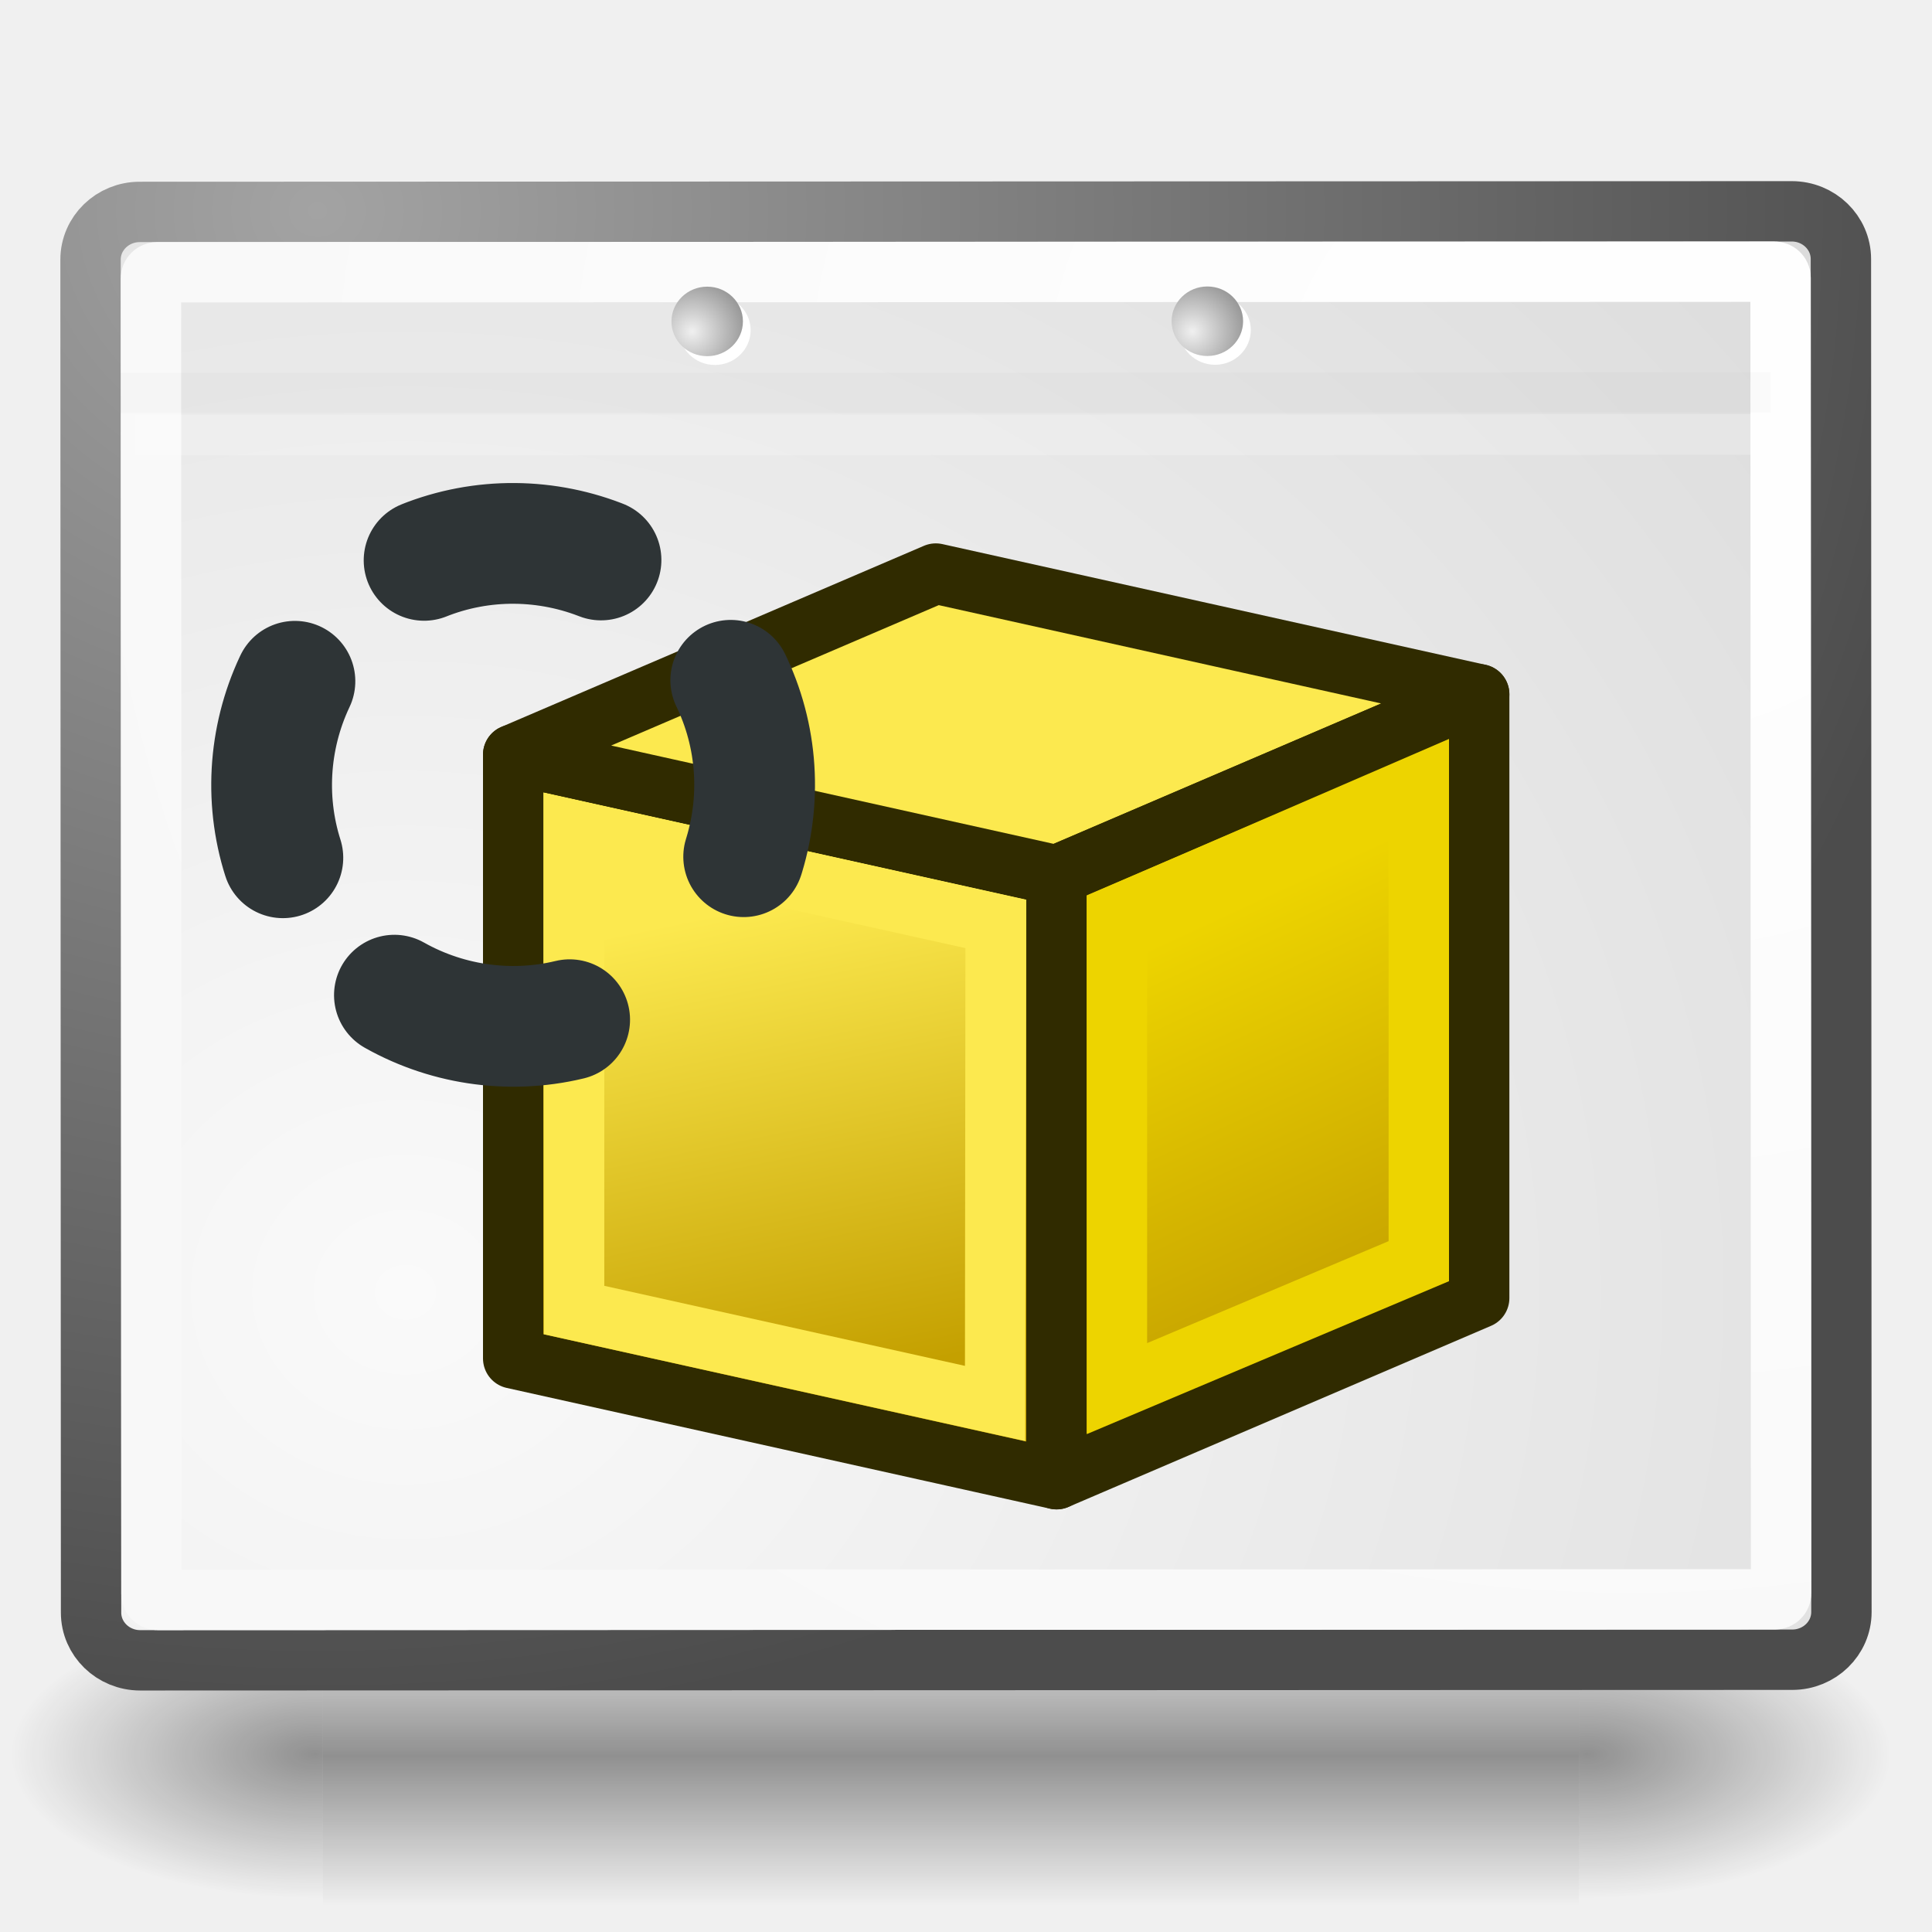
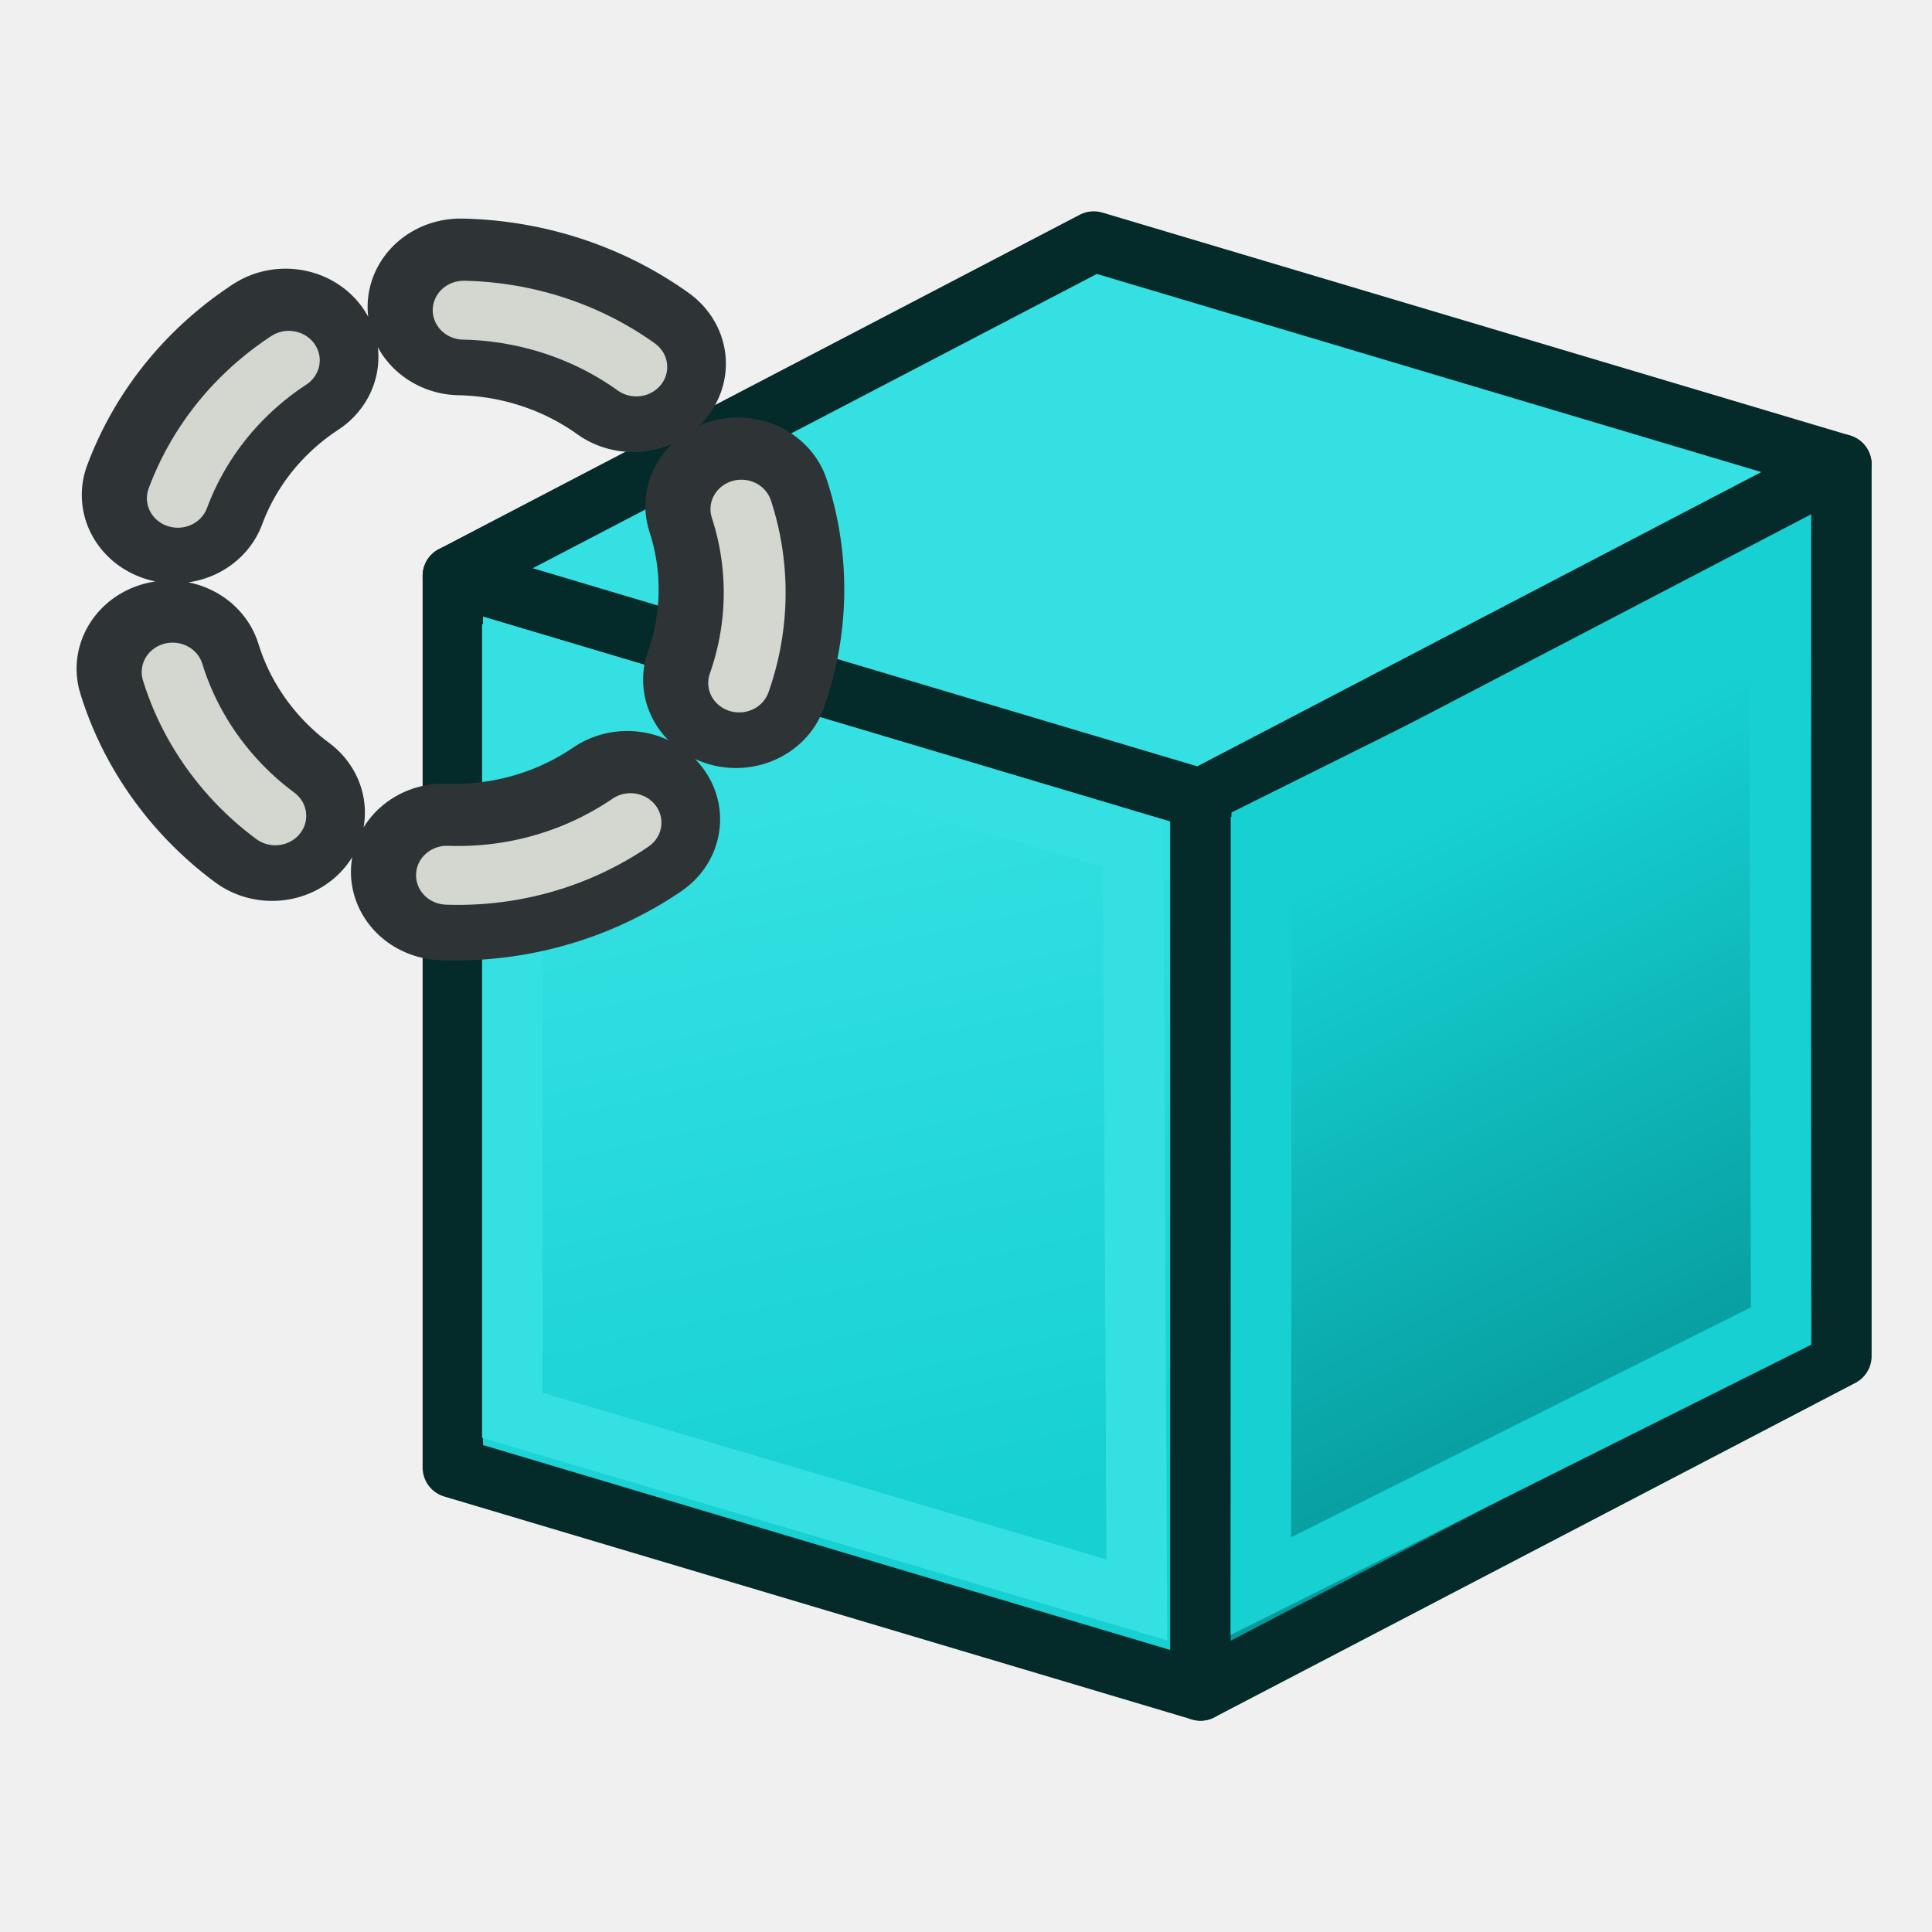
<svg xmlns="http://www.w3.org/2000/svg" xmlns:xlink="http://www.w3.org/1999/xlink" version="1.1" width="64" height="64" id="svg249">
  <defs id="defs3">
-     <linearGradient id="linearGradient4029">
-       <stop id="stop4031" offset="0" style="stop-color:#c4a000;stop-opacity:1" />
-       <stop id="stop4033" offset="1" style="stop-color:#edd400;stop-opacity:1" />
-     </linearGradient>
-     <linearGradient id="linearGradient3995">
-       <stop style="stop-color:#c4a000;stop-opacity:1" offset="0" id="stop3997" />
-       <stop style="stop-color:#fce94f;stop-opacity:1" offset="1" id="stop3999" />
-     </linearGradient>
    <radialGradient cx="605.714" cy="486.648" r="117.143" fx="605.714" fy="486.648" id="radialGradient5031" xlink:href="#linearGradient5060" gradientUnits="userSpaceOnUse" gradientTransform="matrix(-2.774389,0,0,1.969706,112.7623,-872.8854)" />
    <linearGradient id="linearGradient5060">
      <stop id="stop5062" style="stop-color:#000000;stop-opacity:1" offset="0" />
      <stop id="stop5064" style="stop-color:#000000;stop-opacity:0" offset="1" />
    </linearGradient>
    <radialGradient cx="605.714" cy="486.648" r="117.143" fx="605.714" fy="486.648" id="radialGradient5029" xlink:href="#linearGradient5060" gradientUnits="userSpaceOnUse" gradientTransform="matrix(2.774389,0,0,1.969706,-1891.633,-872.8854)" />
    <linearGradient id="linearGradient5048">
      <stop id="stop5050" style="stop-color:#000000;stop-opacity:0" offset="0" />
      <stop id="stop5056" style="stop-color:#000000;stop-opacity:1" offset="0.5" />
      <stop id="stop5052" style="stop-color:#000000;stop-opacity:0" offset="1" />
    </linearGradient>
    <linearGradient x1="302.857" y1="366.648" x2="302.857" y2="609.505" id="linearGradient5027" xlink:href="#linearGradient5048" gradientUnits="userSpaceOnUse" gradientTransform="matrix(2.774389,0,0,1.969706,-1892.179,-872.8854)" />
    <linearGradient id="linearGradient4542">
      <stop id="stop4544" style="stop-color:#000000;stop-opacity:1" offset="0" />
      <stop id="stop4546" style="stop-color:#000000;stop-opacity:0" offset="1" />
    </linearGradient>
    <radialGradient cx="24.307" cy="42.078" r="15.822" fx="24.307" fy="42.078" id="radialGradient4548" xlink:href="#linearGradient4542" gradientUnits="userSpaceOnUse" gradientTransform="matrix(1,0,0,0.284916,0,30.08928)" />
    <linearGradient id="linearGradient15662">
      <stop id="stop15664" style="stop-color:#ffffff;stop-opacity:1" offset="0" />
      <stop id="stop15666" style="stop-color:#f8f8f8;stop-opacity:1" offset="1" />
    </linearGradient>
    <radialGradient cx="20.892" cy="64.568" r="5.257" fx="20.892" fy="64.568" id="aigrd3" gradientUnits="userSpaceOnUse">
      <stop id="stop15573" style="stop-color:#f0f0f0;stop-opacity:1" offset="0" />
      <stop id="stop15575" style="stop-color:#9a9a9a;stop-opacity:1" offset="1" />
    </radialGradient>
    <radialGradient cx="20.892" cy="114.568" r="5.256" fx="20.892" fy="114.568" id="aigrd2" gradientUnits="userSpaceOnUse">
      <stop id="stop15566" style="stop-color:#f0f0f0;stop-opacity:1" offset="0" />
      <stop id="stop15568" style="stop-color:#9a9a9a;stop-opacity:1" offset="1" />
    </radialGradient>
    <linearGradient id="linearGradient269">
      <stop id="stop270" style="stop-color:#a3a3a3;stop-opacity:1" offset="0" />
      <stop id="stop271" style="stop-color:#4c4c4c;stop-opacity:1" offset="1" />
    </linearGradient>
    <linearGradient id="linearGradient259">
      <stop id="stop260" style="stop-color:#fafafa;stop-opacity:1" offset="0" />
      <stop id="stop261" style="stop-color:#bbbbbb;stop-opacity:1" offset="1" />
    </linearGradient>
    <linearGradient id="linearGradient12512">
      <stop id="stop12513" style="stop-color:#ffffff;stop-opacity:1" offset="0" />
      <stop id="stop12517" style="stop-color:#fff520;stop-opacity:0.891" offset="0.5" />
      <stop id="stop12514" style="stop-color:#fff300;stop-opacity:0" offset="1" />
    </linearGradient>
    <radialGradient cx="8.824" cy="3.756" r="37.752" fx="8.824" fy="3.756" id="radialGradient15656" xlink:href="#linearGradient269" gradientUnits="userSpaceOnUse" gradientTransform="matrix(0.968273,0,0,1.032767,3.428194,-47.49227)" />
    <radialGradient cx="33.967" cy="35.737" r="86.708" fx="33.967" fy="35.737" id="radialGradient15658" xlink:href="#linearGradient259" gradientUnits="userSpaceOnUse" gradientTransform="matrix(0.960493,0,0,1.041132,0.07464063,-48.13872)" />
    <radialGradient cx="8.144" cy="7.268" r="38.159" fx="8.144" fy="7.268" id="radialGradient15668" xlink:href="#linearGradient15662" gradientUnits="userSpaceOnUse" gradientTransform="matrix(0.968273,0,0,1.032767,3.428194,-47.49227)" />
    <radialGradient cx="20.892" cy="114.568" r="5.256" fx="20.892" fy="114.568" id="radialGradient2283" xlink:href="#aigrd2" gradientUnits="userSpaceOnUse" gradientTransform="matrix(0.229703,0,0,0.229703,4.613529,3.979808)" />
    <radialGradient cx="20.892" cy="64.568" r="5.257" fx="20.892" fy="64.568" id="radialGradient2285" xlink:href="#aigrd3" gradientUnits="userSpaceOnUse" gradientTransform="matrix(0.229703,0,0,0.229703,4.613529,3.979808)" />
    <linearGradient x1="18.972" y1="14.453" x2="44.525" y2="41.793" id="linearGradient4343" xlink:href="#linearGradient3377-76" gradientUnits="userSpaceOnUse" />
    <linearGradient id="linearGradient3377-76">
      <stop id="stop3379-5" style="stop-color:#faff2b;stop-opacity:1" offset="0" />
      <stop id="stop4345" style="stop-color:#fcb915;stop-opacity:1" offset="0.5" />
      <stop id="stop3381-7" style="stop-color:#c68708;stop-opacity:1" offset="1" />
    </linearGradient>
    <linearGradient x1="145.647" y1="79.16" x2="175.683" y2="108.75" id="linearGradient4349" xlink:href="#linearGradient3377-76" gradientUnits="userSpaceOnUse" />
    <linearGradient id="linearGradient4482">
      <stop id="stop4484" style="stop-color:#faff2b;stop-opacity:1" offset="0" />
      <stop id="stop4486" style="stop-color:#fcb915;stop-opacity:1" offset="0.5" />
      <stop id="stop4488" style="stop-color:#c68708;stop-opacity:1" offset="1" />
    </linearGradient>
    <radialGradient cx="135.383" cy="97.37" r="19.467" fx="135.383" fy="97.37" id="radialGradient4351" xlink:href="#linearGradient3377" gradientUnits="userSpaceOnUse" gradientTransform="matrix(0.97435,0.2250379,-0.4623105,2.001673,48.48755,-127.9988)" />
    <linearGradient id="linearGradient3377">
      <stop id="stop3379" style="stop-color:#faff2b;stop-opacity:1" offset="0" />
      <stop id="stop3381" style="stop-color:#ffaa00;stop-opacity:1" offset="1" />
    </linearGradient>
    <radialGradient cx="45.883" cy="28.87" r="19.467" fx="45.883" fy="28.87" id="radialGradient4353" xlink:href="#linearGradient3377" gradientUnits="userSpaceOnUse" />
    <linearGradient id="linearGradient4495">
      <stop id="stop4497" style="stop-color:#faff2b;stop-opacity:1" offset="0" />
      <stop id="stop4499" style="stop-color:#ffaa00;stop-opacity:1" offset="1" />
    </linearGradient>
    <linearGradient x1="18.972" y1="14.453" x2="44.525" y2="41.793" id="linearGradient3213" xlink:href="#linearGradient3377-76" gradientUnits="userSpaceOnUse" />
    <linearGradient x1="145.647" y1="79.16" x2="175.683" y2="108.75" id="linearGradient3215" xlink:href="#linearGradient3377-76" gradientUnits="userSpaceOnUse" />
    <radialGradient cx="135.383" cy="97.37" r="19.467" fx="135.383" fy="97.37" id="radialGradient3217" xlink:href="#linearGradient3377" gradientUnits="userSpaceOnUse" gradientTransform="matrix(0.97435,0.2250379,-0.4623105,2.001673,48.48755,-127.9988)" />
    <radialGradient cx="45.883" cy="28.87" r="19.467" fx="45.883" fy="28.87" id="radialGradient3219" xlink:href="#linearGradient3377" gradientUnits="userSpaceOnUse" />
-     <linearGradient xlink:href="#linearGradient5048-7" id="linearGradient5027-1" gradientUnits="userSpaceOnUse" gradientTransform="matrix(2.774389,0,0,1.969706,-1892.179,-872.8854)" x1="302.857" y1="366.648" x2="302.857" y2="609.505" />
    <linearGradient id="linearGradient5048-7">
      <stop style="stop-color:black;stop-opacity:0;" offset="0" id="stop5050-4" />
      <stop id="stop5056-0" offset="0.5" style="stop-color:black;stop-opacity:1;" />
      <stop style="stop-color:black;stop-opacity:0;" offset="1" id="stop5052-9" />
    </linearGradient>
-     <radialGradient xlink:href="#linearGradient5060-8" id="radialGradient5029-4" gradientUnits="userSpaceOnUse" gradientTransform="matrix(2.774389,0,0,1.969706,-1891.633,-872.8854)" cx="605.714" cy="486.648" fx="605.714" fy="486.648" r="117.143" />
    <linearGradient id="linearGradient5060-8">
      <stop style="stop-color:black;stop-opacity:1;" offset="0" id="stop5062-8" />
      <stop style="stop-color:black;stop-opacity:0;" offset="1" id="stop5064-2" />
    </linearGradient>
    <radialGradient r="117.143" fy="486.648" fx="605.714" cy="486.648" cx="605.714" gradientTransform="matrix(-2.774389,0,0,1.969706,112.7623,-872.8854)" gradientUnits="userSpaceOnUse" id="radialGradient3277" xlink:href="#linearGradient5060-8" />
-     <radialGradient r="86.708" fy="35.737" fx="33.967" cy="35.737" cx="33.967" gradientTransform="matrix(1.321421,0,0,1.475243,-2.063414,-66.14627)" gradientUnits="userSpaceOnUse" id="radialGradient15658-4" xlink:href="#linearGradient259-5" />
    <linearGradient id="linearGradient259-5">
      <stop style="stop-color:#fafafa;stop-opacity:1;" offset="0" id="stop260-5" />
      <stop style="stop-color:#bbbbbb;stop-opacity:1;" offset="1" id="stop261-1" />
    </linearGradient>
-     <radialGradient r="37.752" fy="37.389" fx="3.343" cy="37.389" cx="3.343" gradientTransform="matrix(1.332124,0,0,1.46339,2.550314,-65.23028)" gradientUnits="userSpaceOnUse" id="radialGradient15656-7" xlink:href="#linearGradient269-1" />
    <linearGradient id="linearGradient269-1">
      <stop style="stop-color:#a3a3a3;stop-opacity:1;" offset="0" id="stop270-1" />
      <stop style="stop-color:#4c4c4c;stop-opacity:1;" offset="1" id="stop271-5" />
    </linearGradient>
-     <radialGradient r="38.159" fy="7.268" fx="8.144" cy="7.268" cx="8.144" gradientTransform="matrix(1.299285,0,0,1.431507,3.23454,-64.4373)" gradientUnits="userSpaceOnUse" id="radialGradient15668-2" xlink:href="#linearGradient15662-7" />
    <linearGradient id="linearGradient15662-7">
      <stop style="stop-color:#ffffff;stop-opacity:1;" offset="0" id="stop15664-6" />
      <stop style="stop-color:#f8f8f8;stop-opacity:1;" offset="1" id="stop15666-1" />
    </linearGradient>
-     <radialGradient xlink:href="#aigrd2-2" id="radialGradient2283-4" gradientUnits="userSpaceOnUse" gradientTransform="matrix(0.229703,0,0,0.229703,4.613529,3.979808)" cx="20.892" cy="114.568" fx="20.892" fy="114.568" r="5.256" />
    <radialGradient gradientUnits="userSpaceOnUse" fy="114.568" fx="20.892" r="5.256" cy="114.568" cx="20.892" id="aigrd2-2">
      <stop id="stop15566-3" style="stop-color:#F0F0F0" offset="0" />
      <stop id="stop15568-2" style="stop-color:#9a9a9a;stop-opacity:1;" offset="1" />
    </radialGradient>
-     <radialGradient xlink:href="#aigrd3-1" id="radialGradient2285-2" gradientUnits="userSpaceOnUse" gradientTransform="matrix(0.229703,0,0,0.229703,4.613529,3.979808)" cx="20.892" cy="64.568" fx="20.892" fy="64.568" r="5.257" />
    <radialGradient gradientUnits="userSpaceOnUse" fy="64.568" fx="20.892" r="5.257" cy="64.568" cx="20.892" id="aigrd3-1">
      <stop id="stop15573-6" style="stop-color:#F0F0F0" offset="0" />
      <stop id="stop15575-8" style="stop-color:#9a9a9a;stop-opacity:1;" offset="1" />
    </radialGradient>
-     <radialGradient r="117.143" fy="486.648" fx="605.714" cy="486.648" cx="605.714" gradientTransform="matrix(-2.774389,0,0,1.969706,112.7623,-872.8854)" gradientUnits="userSpaceOnUse" id="radialGradient3663" xlink:href="#linearGradient5060-8" />
-     <linearGradient xlink:href="#linearGradient3995" id="linearGradient4001" x1="102.225" y1="45.629" x2="99" y2="30" gradientUnits="userSpaceOnUse" gradientTransform="translate(-73.99999,-6.745499e-8)" />
-     <linearGradient xlink:href="#linearGradient4029" id="linearGradient4027" x1="121" y1="43" x2="115" y2="30" gradientUnits="userSpaceOnUse" gradientTransform="translate(-73.99999,-6.745499e-8)" />
+     <linearGradient xlink:href="#linearGradient4029-6" id="linearGradient4027-3" x1="121" y1="43" x2="115" y2="30" gradientUnits="userSpaceOnUse" gradientTransform="matrix(1.4375,0,0,1.56213,-115.8125,-20.54438)" />
+     <linearGradient id="linearGradient4029-6">
+       <stop id="stop4031-7" offset="0" style="stop-color:#06989a;stop-opacity:1" />
+       <stop id="stop4033-5" offset="1" style="stop-color:#16d0d2;stop-opacity:1" />
+     </linearGradient>
+     <linearGradient xlink:href="#linearGradient3995-5" id="linearGradient4001-3" x1="102.225" y1="45.629" x2="99" y2="30" gradientUnits="userSpaceOnUse" gradientTransform="matrix(1.0625,0,0,1.106509,-87.6875,0.7810656)" />
+     <linearGradient id="linearGradient3995-5">
+       <stop style="stop-color:#16d0d2;stop-opacity:1" offset="0" id="stop3997-6" />
+       <stop style="stop-color:#34e0e2;stop-opacity:1" offset="1" id="stop3999-2" />
+     </linearGradient>
+     <linearGradient y2="30" x2="99" y1="45.629" x1="102.225" gradientTransform="matrix(1.4375,0,0,1.56213,-115.8125,-20.54438)" gradientUnits="userSpaceOnUse" id="linearGradient3378" xlink:href="#linearGradient3995-5" />
  </defs>
  <g id="layer4" style="display:inline" transform="translate(0,16)" />
-   <g style="display:inline" id="g5022-5" transform="matrix(0.03105656,0,0,0.02070884,59.12282,56.33776)">
-     <rect y="-150.697" x="-1559.252" height="478.357" width="1339.633" id="rect4173-7" style="opacity:0.402;color:#000000;fill:url(#linearGradient5027-1);fill-opacity:1;fill-rule:nonzero;stroke:none;stroke-width:1;marker:none;visibility:visible;display:inline;overflow:visible" />
-     <path id="path5058-6" d="m -219.619,-150.68 c 0,0 0,478.331 0,478.331 142.874,0.9 345.4,-107.17 345.4,-239.196 0,-132.027 -159.437,-239.135 -345.4,-239.135 z" style="opacity:0.402;color:#000000;fill:url(#radialGradient5029-4);fill-opacity:1;fill-rule:nonzero;stroke:none;stroke-width:1;marker:none;visibility:visible;display:inline;overflow:visible" />
-     <path style="opacity:0.402;color:#000000;fill:url(#radialGradient3663);fill-opacity:1;fill-rule:nonzero;stroke:none;stroke-width:1;marker:none;visibility:visible;display:inline;overflow:visible" d="m -1559.252,-150.68 c 0,0 0,478.331 0,478.331 -142.874,0.9 -345.4,-107.17 -345.4,-239.196 0,-132.027 159.437,-239.135 345.4,-239.135 z" id="path5018-1" />
-   </g>
-   <rect ry="1.628" y="-60.979" x="7.022" height="57.983" width="47.98" id="rect15391-8" style="color:#000000;fill:url(#radialGradient15658-4);fill-opacity:1;fill-rule:nonzero;stroke:url(#radialGradient15656-7);stroke-width:2;stroke-linecap:round;stroke-linejoin:round;stroke-miterlimit:4;stroke-opacity:1;stroke-dashoffset:0;marker:none;visibility:visible;display:block;overflow:visible" rx="1.581" transform="matrix(3.8564681e-4,0.9999999,-0.9999999,3.6355354e-4,0,0)" />
-   <rect rx="0.2" ry="0.207" y="-58.98" x="9.021" height="53.983" width="43.981" id="rect15660-9" style="color:#000000;fill:none;stroke:url(#radialGradient15668-2);stroke-width:2;stroke-linecap:round;stroke-linejoin:round;stroke-miterlimit:4;stroke-opacity:1;stroke-dashoffset:0;marker:none;visibility:visible;display:block;overflow:visible" transform="matrix(3.8677965e-4,0.9999999,-0.9999999,3.624888e-4,0,0)" />
-   <g style="display:inline" id="g2270-2" transform="matrix(5.4018201e-4,1.402548,-1.44265,5.2516612e-4,66.63166,-2.235099)">
-     <g transform="matrix(0.229703,0,0,0.229703,4.967081,4.244972)" style="fill:#ffffff;fill-opacity:1;fill-rule:nonzero;stroke:#000000;stroke-width:0.945;stroke-miterlimit:4" id="g1440-7">
-       <radialGradient gradientUnits="userSpaceOnUse" fy="114.568" fx="20.892" r="5.256" cy="114.568" cx="20.892" id="radialGradient1442-9">
-         <stop id="stop1444-5" style="stop-color:#F0F0F0" offset="0" />
-         <stop id="stop1446-4" style="stop-color:#474747" offset="1" />
-       </radialGradient>
-       <path id="path1448-3" d="m 22.792,111.144 c 0,1.973 -1.6,3.572 -3.573,3.572 -1.974,0 -3.573,-1.6 -3.573,-3.572 0,-1.974 1.6,-3.573 3.573,-3.573 1.973,0 3.573,1.6 3.573,3.573 z" style="stroke:none" />
-       <radialGradient gradientUnits="userSpaceOnUse" fy="64.568" fx="20.892" r="5.257" cy="64.568" cx="20.892" id="radialGradient1450-1">
-         <stop id="stop1452-2" style="stop-color:#F0F0F0" offset="0" />
-         <stop id="stop1454-3" style="stop-color:#474747" offset="1" />
-       </radialGradient>
-       <path id="path1456-3" d="m 22.792,61.144 c 0,1.973 -1.6,3.573 -3.573,3.573 -1.974,0 -3.573,-1.6 -3.573,-3.573 0,-1.974 1.6,-3.573 3.573,-3.573 1.973,0 3.573,1.6 3.573,3.573 z" style="stroke:none" />
-     </g>
-     <path id="path15570-4" d="m 9.995,29.952 c 0,0.453 -0.368,0.82 -0.821,0.82 -0.453,0 -0.821,-0.368 -0.821,-0.82 0,-0.453 0.368,-0.821 0.821,-0.821 0.453,0 0.821,0.368 0.821,0.821 z" style="fill:url(#radialGradient2283-4);fill-rule:nonzero;stroke:none" />
-     <path id="path15577-1" d="m 9.995,18.467 c 0,0.453 -0.368,0.821 -0.821,0.821 -0.453,0 -0.821,-0.368 -0.821,-0.821 0,-0.453 0.368,-0.821 0.821,-0.821 0.453,0 0.821,0.368 0.821,0.821 z" style="fill:url(#radialGradient2285-2);fill-rule:nonzero;stroke:none" />
-   </g>
-   <path id="path15672-1" d="m 58.656,12.998 -54.686,0.02" style="fill:none;stroke:#000000;stroke-width:1.329;stroke-linecap:butt;stroke-linejoin:miter;stroke-miterlimit:4;stroke-opacity:0.018;display:inline" />
-   <path id="path15674-3" d="M 59.34,14.393 4.494,14.413" style="fill:none;stroke:#ffffff;stroke-width:1.344;stroke-linecap:butt;stroke-linejoin:miter;stroke-miterlimit:4;stroke-opacity:0.205;display:inline" />
-   <path style="fill:url(#linearGradient4001);fill-opacity:1;stroke:#302b00;stroke-width:2;stroke-linecap:round;stroke-linejoin:round;stroke-opacity:1" d="m 17,45 0,-20 18,4 0,20 z" id="path3185" />
-   <path style="fill:#fce94f;stroke:#302b00;stroke-width:2;stroke-linecap:butt;stroke-linejoin:round;stroke-opacity:1" d="m 17,25 14,-6 18,4 -14,6 z" id="path3973" />
-   <path style="fill:url(#linearGradient4027);fill-opacity:1;stroke:#302b00;stroke-width:2;stroke-linecap:butt;stroke-linejoin:round;stroke-opacity:1" d="m 35,29 0,20 14,-6 0,-20 z" id="path3975" />
-   <path style="fill:none;stroke:#fce94f;stroke-width:2;stroke-linecap:round;stroke-linejoin:miter;stroke-opacity:1" d="m 19.018,43.397 0,-15.887 13.964,3.095 -0.018,15.887 z" id="path3185-7" />
-   <path style="fill:none;stroke:#edd400;stroke-width:2;stroke-linecap:butt;stroke-linejoin:miter;stroke-opacity:1" d="m 37,30.328 0,15.672 10,-4.222 0,-15.778 z" id="path3975-4" />
-   <path style="fill:none;stroke:#2e3436;stroke-width:3;stroke-linecap:round;stroke-linejoin:miter;stroke-miterlimit:4;stroke-opacity:1;stroke-dasharray:4.501, 4.501;stroke-dashoffset:6.901" id="path4055-7-8" d="m 100,26 a 6,6 0 1 1 -12,0 6,6 0 1 1 12,0 z" transform="matrix(0.7377748,1.110557,-1.110478,0.7374289,-23.48053,-97.56548)" />
+   <path style="fill:url(#linearGradient3378);fill-opacity:1;stroke:#042a2a;stroke-width:2;stroke-linecap:round;stroke-linejoin:round;stroke-opacity:1" d="m 15,48.615 0,-29.538 24.769,7.385 0,29.538 z" id="path3185-9" />
+   <path style="fill:#34e0e2;stroke:#042a2a;stroke-width:2;stroke-linecap:butt;stroke-linejoin:round;stroke-opacity:1" d="M 15,19.077 36.231,8 61,15.385 39.769,26.462 z" id="path3973-1" />
+   <path style="fill:url(#linearGradient4027-3);fill-opacity:1;stroke:#042a2a;stroke-width:2;stroke-linecap:butt;stroke-linejoin:round;stroke-opacity:1" d="m 39.769,26.462 0,29.538 L 61,44.923 61,15.385 z" id="path3975-2" />
+   <path style="fill:none;stroke:#34e0e2;stroke-width:2;stroke-linecap:round;stroke-linejoin:miter;stroke-opacity:1" d="m 16.969,46.883 0,-24.883 20.564,5.958 0.127,25.042 z" id="path3185-7-7" />
+   <path style="fill:none;stroke:#16d0d2;stroke-width:2;stroke-linecap:butt;stroke-linejoin:miter;stroke-opacity:1" d="M 41.793,27.535 41.767,52.543 59,43.926 58.942,19 z" id="path3975-4-0" />
+   <path style="fill:none;stroke:#2e3436;stroke-width:3.751;stroke-linecap:round;stroke-linejoin:miter;stroke-miterlimit:4;stroke-opacity:1;stroke-dasharray:3.751,3.751;stroke-dashoffset:0.015" id="path4055-7-8" d="m 100,26 a 6,6 0 1 1 -12,0 6,6 0 1 1 12,0 z" transform="matrix(0.9072278,1.299909,-1.365534,0.8631622,-34.72004,-125.1059)" />
+   <path style="fill:none;stroke:#d3d7cf;stroke-width:1.25;stroke-linecap:round;stroke-linejoin:miter;stroke-miterlimit:4;stroke-opacity:1;stroke-dasharray:3.751, 3.751;stroke-dashoffset:0.015" id="path4055-7-8-3" d="m 100,26 a 6,6 0 1 1 -12,0 6,6 0 1 1 12,0 z" transform="matrix(0.9072278,1.299909,-1.365534,0.8631622,-34.6132,-124.997)" />
</svg>
